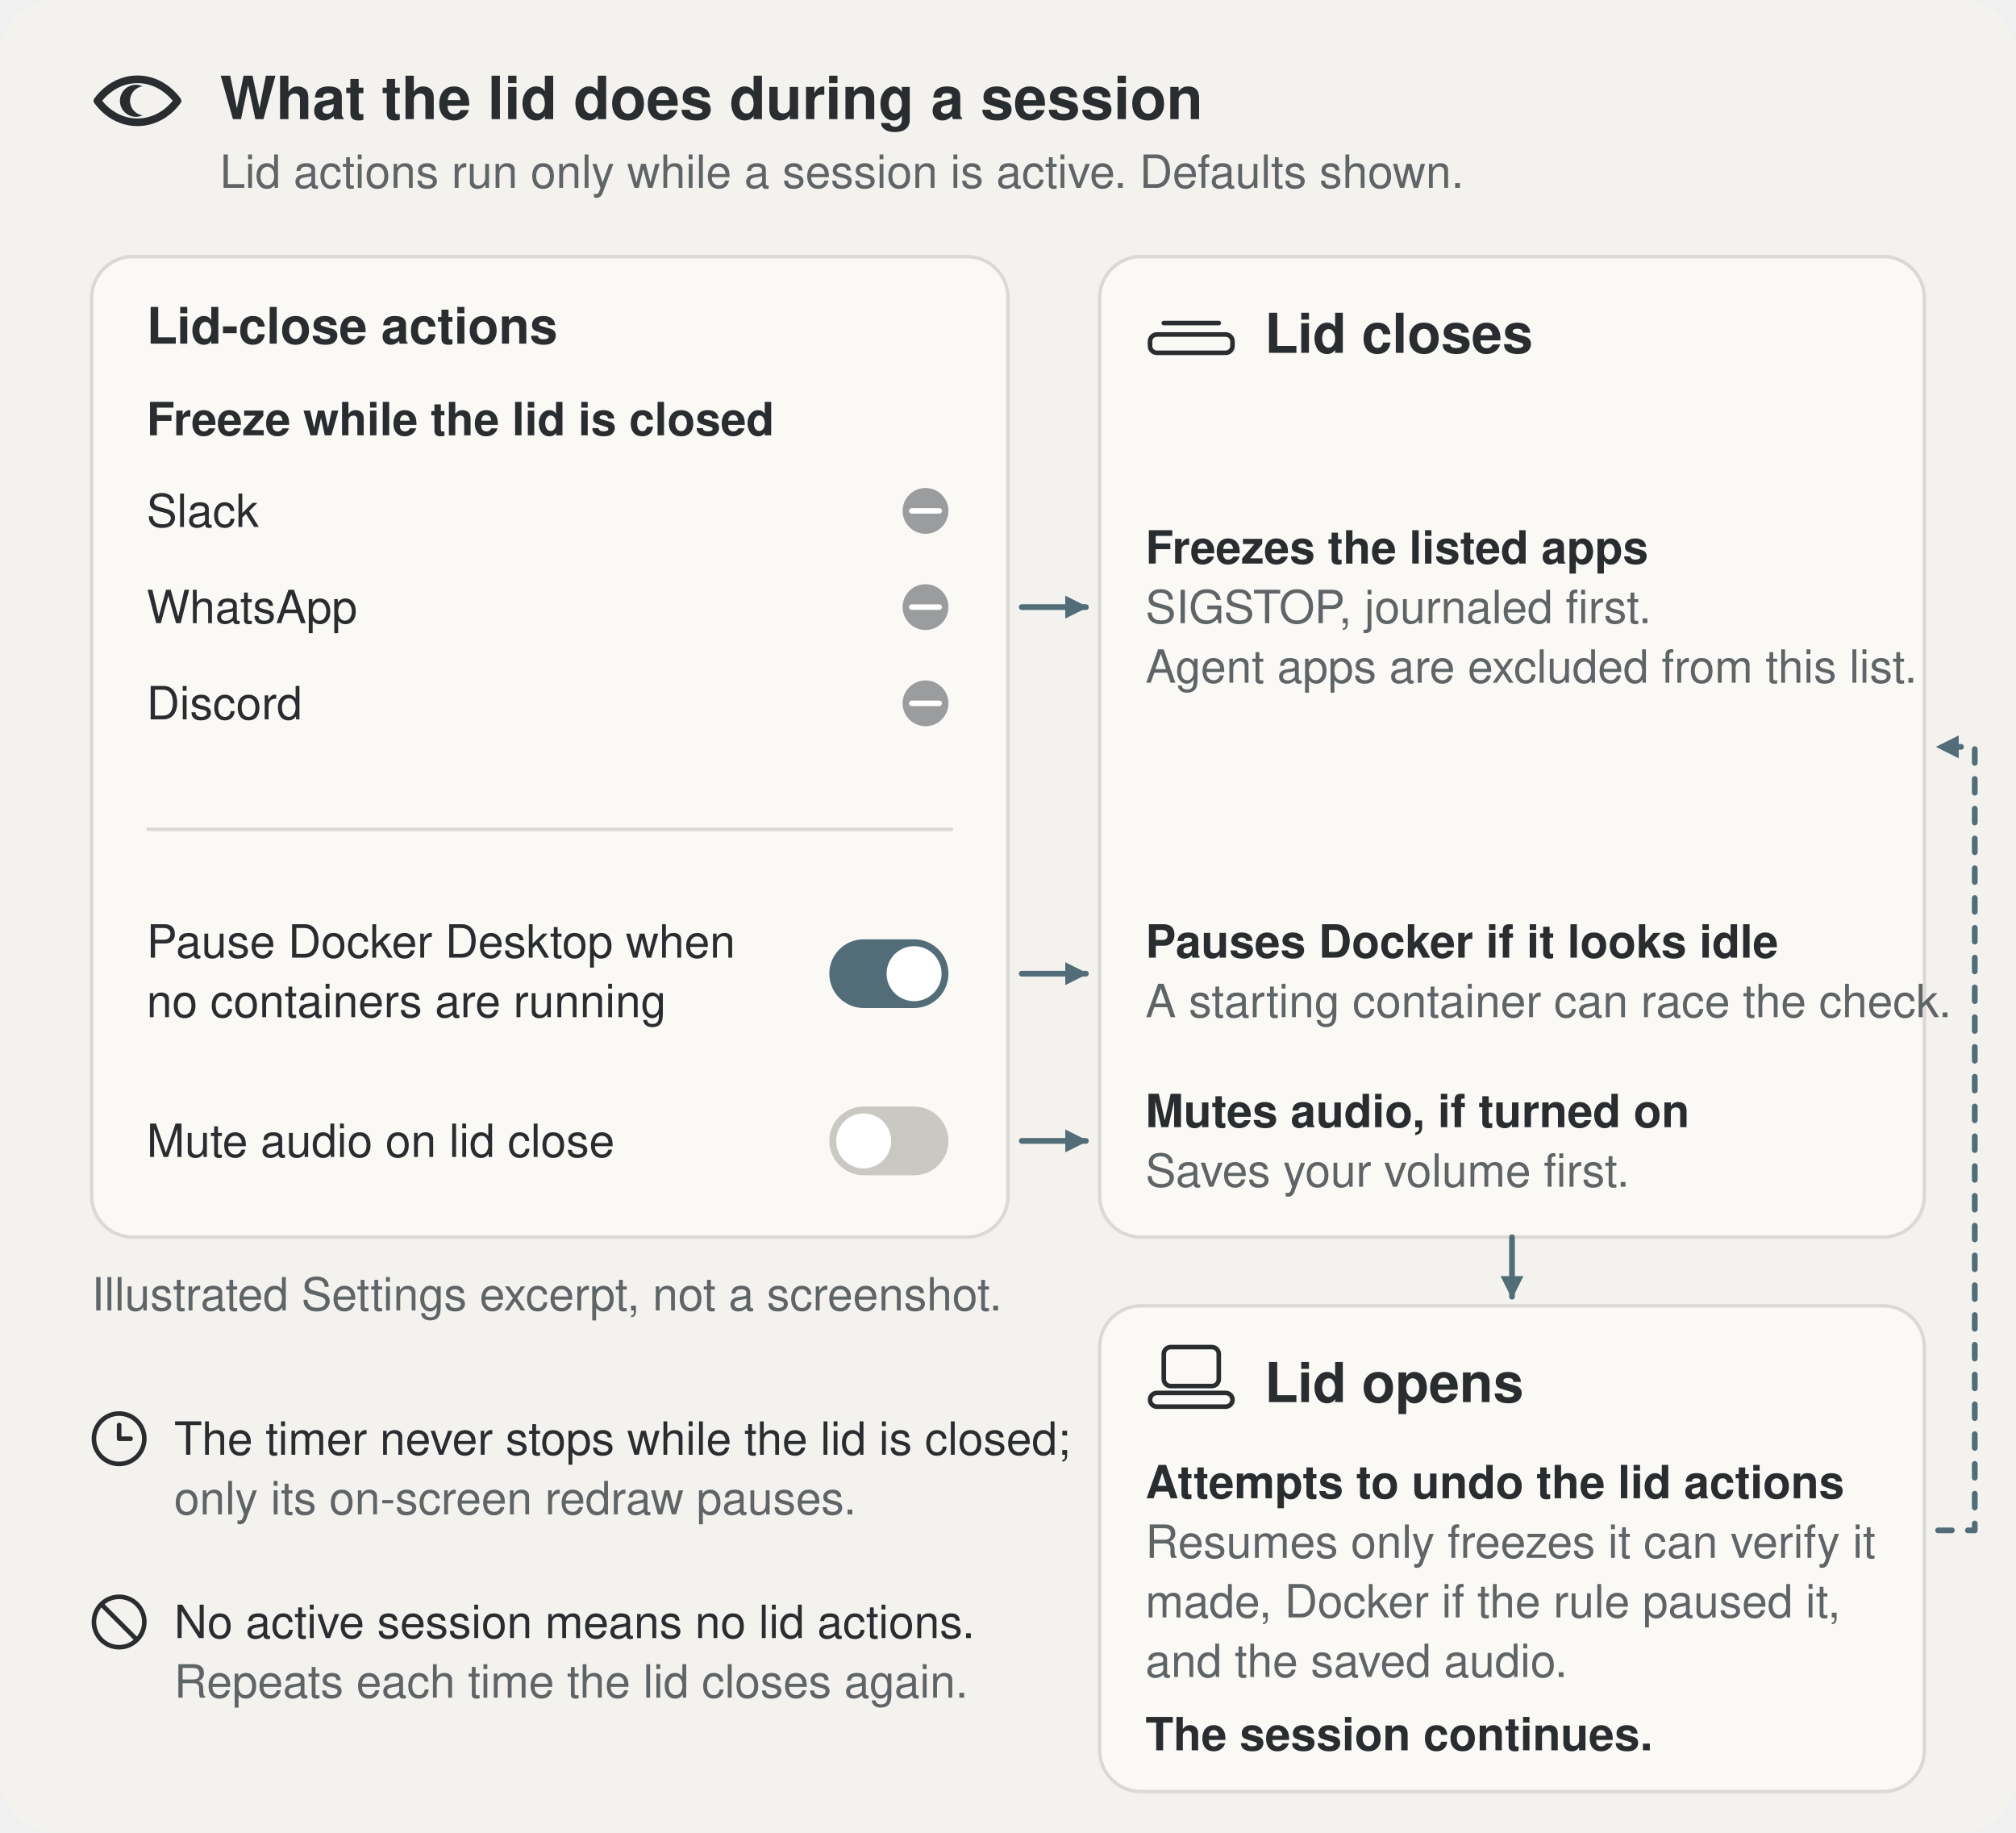
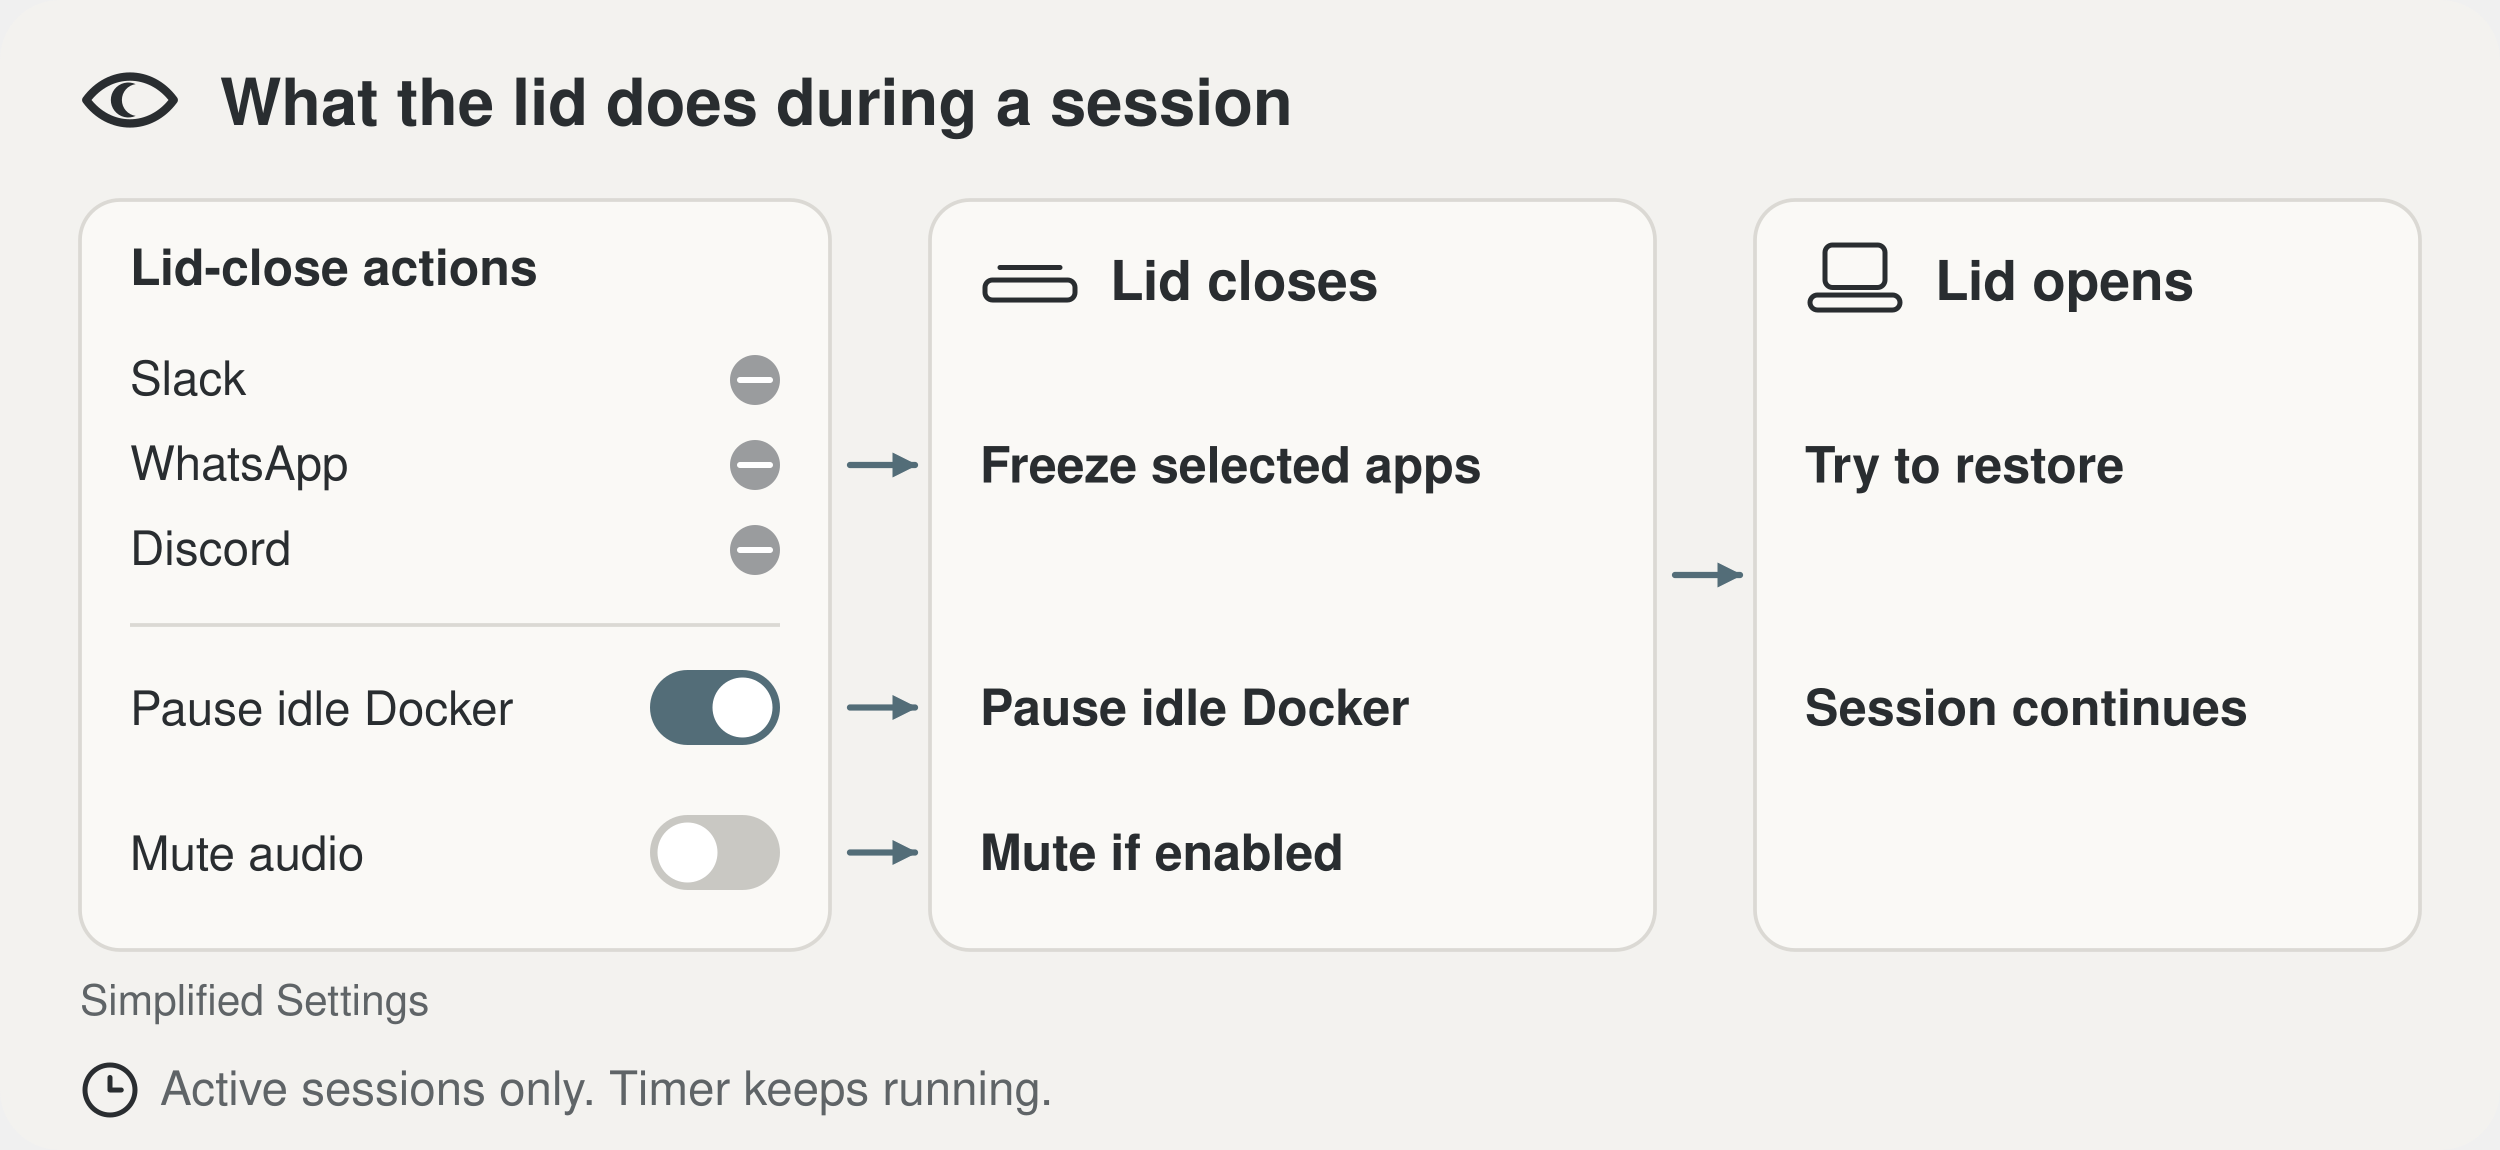
- <svg xmlns="http://www.w3.org/2000/svg" width="880" height="800" viewBox="0 0 880 800" role="img" aria-labelledby="la-title la-desc">
+ <svg xmlns="http://www.w3.org/2000/svg" width="1000" height="460" viewBox="0 0 1000 460" role="img" aria-labelledby="la-title la-desc">
  <style>
    svg { font-family: -apple-system, BlinkMacSystemFont, "SF Pro Text", "Segoe UI", Helvetica, Arial, sans-serif; }
    .bg { fill: #F3F2EF; }
    .panel { fill: #FAF9F6; stroke: #DBD9D4; stroke-width: 1.5; }
-     .chip { fill: #ECEAE6; stroke: #DBD9D4; stroke-width: 1.5; }
    .sep { stroke: #DBD9D4; stroke-width: 1.5; }
    .t { fill: #292D30; }
    .m { fill: #5F6467; }
    .a { fill: #536D78; }
    .ln { fill: none; stroke: #536D78; stroke-width: 2.5; stroke-linecap: round; stroke-linejoin: round; }
    .ic { fill: none; stroke: #292D30; stroke-width: 2; stroke-linecap: round; stroke-linejoin: round; }
    .hdr-moon { fill: #292D30; }
    .knob { fill: #FFFFFF; }
    .on { fill: #536D78; }
    .off { fill: #C9C8C3; }
    .remove { fill: #9A9C9E; }
    .minus { fill: none; stroke: #FFFFFF; stroke-width: 2.4; stroke-linecap: round; }
    @media (prefers-color-scheme: dark) {
      .bg { fill: #242628; }
      .panel { fill: #303336; stroke: #3E4145; }
-       .chip { fill: #383B3F; stroke: #474A4E; }
      .sep { stroke: #3E4145; }
      .t { fill: #E6E3DD; }
      .m { fill: #B5B7B8; }
      .a { fill: #A6BBC3; }
      .ln { stroke: #A6BBC3; }
      .ic { stroke: #E6E3DD; }
      .hdr-moon { fill: #E6E3DD; }
      .on { fill: #A6BBC3; }
      .off { fill: #45494D; }
      .remove { fill: #7A7D80; }
    }
  </style>
  <defs>
    <path id="la-eye" d="M1.5 12 C7 4.5 17 4.5 22.5 12 C17 19.5 7 19.5 1.5 12 Z" />
    <path id="la-moon" d="M13.363 8.188 A4.2 4.2 0 1 0 13.363 15.812 A3.85 3.85 0 0 1 13.363 8.188 Z" />
    <marker id="la-arrow" viewBox="0 0 14 14" markerWidth="14" markerHeight="14" refX="11" refY="7" markerUnits="userSpaceOnUse" orient="auto">
      <path class="a" d="M2 2 L12 7 L2 12 Z" />
    </marker>
  </defs>
-   <rect class="bg" x="0" y="0" width="880" height="800" rx="24" />
-   <g transform="translate(40 24) scale(1.6667)">
+   <rect class="bg" x="0" y="0" width="1000" height="460" rx="24" />
+   <g transform="translate(32 20) scale(1.6667)">
    <use href="#la-eye" class="ic" stroke-width="1.5" />
    <use href="#la-moon" class="hdr-moon" />
  </g>
-   <text class="t" x="96" y="52" font-size="26" font-weight="700">What the lid does during a session</text>
-   <text class="m" x="96" y="82" font-size="20">Lid actions run only while a session is active. Defaults shown.</text>
+   <text class="t" x="88" y="50" font-size="26" font-weight="700">What the lid does during a session</text>
  <g>
-     <rect class="panel" x="40" y="112" width="400" height="428" rx="18" />
-     <text class="t" x="64" y="150" font-size="22" font-weight="700">Lid-close actions</text>
-     <text class="t" x="64" y="190" font-size="20" font-weight="600">Freeze while the lid is closed</text>
-     <text class="t" x="64" y="230" font-size="20">Slack</text>
-     <circle class="remove" cx="404" cy="223" r="10" />
-     <path class="minus" d="M398 223 H410" />
-     <text class="t" x="64" y="272" font-size="20">WhatsApp</text>
-     <circle class="remove" cx="404" cy="265" r="10" />
-     <path class="minus" d="M398 265 H410" />
-     <text class="t" x="64" y="314" font-size="20">Discord</text>
-     <circle class="remove" cx="404" cy="307" r="10" />
-     <path class="minus" d="M398 307 H410" />
-     <path class="sep" d="M64 362 H416" />
-     <text class="t" x="64" y="418" font-size="20">Pause Docker Desktop when</text>
-     <text class="t" x="64" y="444" font-size="20">no containers are running</text>
-     <rect class="on" x="362" y="410" width="52" height="30" rx="15" />
-     <circle class="knob" cx="399" cy="425" r="12" />
-     <text class="t" x="64" y="505" font-size="20">Mute audio on lid close</text>
-     <rect class="off" x="362" y="483" width="52" height="30" rx="15" />
-     <circle class="knob" cx="377" cy="498" r="12" />
+     <rect class="panel" x="32" y="80" width="300" height="300" rx="16" />
+     <text class="t" x="52" y="114" font-size="20" font-weight="700">Lid-close actions</text>
+     <text class="t" x="52" y="158" font-size="19">Slack</text>
+     <circle class="remove" cx="302" cy="152" r="10" />
+     <path class="minus" d="M296 152 H308" />
+     <text class="t" x="52" y="192" font-size="19">WhatsApp</text>
+     <circle class="remove" cx="302" cy="186" r="10" />
+     <path class="minus" d="M296 186 H308" />
+     <text class="t" x="52" y="226" font-size="19">Discord</text>
+     <circle class="remove" cx="302" cy="220" r="10" />
+     <path class="minus" d="M296 220 H308" />
+     <path class="sep" d="M52 250 H312" />
+     <text class="t" x="52" y="290" font-size="19">Pause idle Docker</text>
+     <rect class="on" x="260" y="268" width="52" height="30" rx="15" />
+     <circle class="knob" cx="297" cy="283" r="12" />
+     <text class="t" x="52" y="348" font-size="19">Mute audio</text>
+     <rect class="off" x="260" y="326" width="52" height="30" rx="15" />
+     <circle class="knob" cx="275" cy="341" r="12" />
  </g>
-   <text class="m" x="40" y="572" font-size="20">Illustrated Settings excerpt, not a screenshot.</text>
-   <path class="ln" d="M446 265 H474" marker-end="url(#la-arrow)" />
-   <path class="ln" d="M446 425 H474" marker-end="url(#la-arrow)" />
-   <path class="ln" d="M446 498 H474" marker-end="url(#la-arrow)" />
+   <text class="m" x="32" y="406" font-size="17">Simplified Settings</text>
+   <path class="ln" d="M340 186 H366" marker-end="url(#la-arrow)" />
+   <path class="ln" d="M340 283 H366" marker-end="url(#la-arrow)" />
+   <path class="ln" d="M340 341 H366" marker-end="url(#la-arrow)" />
  <g>
-     <rect class="panel" x="480" y="112" width="360" height="428" rx="18" />
-     <g class="ic" transform="translate(500 130)">
+     <rect class="panel" x="372" y="80" width="290" height="300" rx="16" />
+     <g class="ic" transform="translate(392 96)">
      <rect x="2" y="16" width="36" height="8" rx="3" />
      <path d="M8 11 H32" />
    </g>
-     <text class="t" x="552" y="154" font-size="24" font-weight="700">Lid closes</text>
-     <text class="t" x="500" y="246" font-size="20" font-weight="600">Freezes the listed apps</text>
-     <text class="m" x="500" y="272" font-size="20">SIGSTOP, journaled first.</text>
-     <text class="m" x="500" y="298" font-size="20">Agent apps are excluded from this list.</text>
-     <text class="t" x="500" y="418" font-size="20" font-weight="600">Pauses Docker if it looks idle</text>
-     <text class="m" x="500" y="444" font-size="20">A starting container can race the check.</text>
-     <text class="t" x="500" y="492" font-size="20" font-weight="600">Mutes audio, if turned on</text>
-     <text class="m" x="500" y="518" font-size="20">Saves your volume first.</text>
+     <text class="t" x="444" y="120" font-size="22" font-weight="700">Lid closes</text>
+     <text class="t" x="392" y="193" font-size="20" font-weight="600">Freeze selected apps</text>
+     <text class="t" x="392" y="290" font-size="20" font-weight="600">Pause idle Docker</text>
+     <text class="t" x="392" y="348" font-size="20" font-weight="600">Mute if enabled</text>
  </g>
-   <path class="ln" d="M660 540 V566" marker-end="url(#la-arrow)" />
+   <path class="ln" d="M670 230 H696" marker-end="url(#la-arrow)" />
  <g>
-     <rect class="panel" x="480" y="570" width="360" height="212" rx="18" />
-     <g class="ic" transform="translate(500 586)">
+     <rect class="panel" x="702" y="80" width="266" height="300" rx="16" />
+     <g class="ic" transform="translate(722 96)">
      <rect x="8" y="2" width="24" height="17" rx="3" />
      <rect x="2" y="22" width="36" height="6" rx="3" />
    </g>
-     <text class="t" x="552" y="612" font-size="24" font-weight="700">Lid opens</text>
-     <text class="t" x="500" y="654" font-size="20" font-weight="600">Attempts to undo the lid actions</text>
-     <text class="m" x="500" y="680" font-size="20">Resumes only freezes it can verify it</text>
-     <text class="m" x="500" y="706" font-size="20">made, Docker if the rule paused it,</text>
-     <text class="m" x="500" y="732" font-size="20">and the saved audio.</text>
-     <text class="t" x="500" y="764" font-size="20" font-weight="600">The session continues.</text>
+     <text class="t" x="774" y="120" font-size="22" font-weight="700">Lid opens</text>
+     <text class="t" x="722" y="193" font-size="20" font-weight="600">Try to restore</text>
+     <text class="t" x="722" y="290" font-size="20" font-weight="600">Session continues</text>
  </g>
-   <path class="ln" d="M846 668 H862 V326 H846" stroke-dasharray="6 7" marker-end="url(#la-arrow)" />
  <g class="ic">
-     <circle cx="52" cy="628" r="11" />
-     <path d="M52 622 V628 H57" />
+     <circle cx="44" cy="436" r="10" />
+     <path d="M44 431 V436 H48.5" />
  </g>
-   <text class="t" x="76" y="635" font-size="20">The timer never stops while the lid is closed;</text>
-   <text class="m" x="76" y="661" font-size="20">only its on-screen redraw pauses.</text>
-   <g class="ic">
-     <circle cx="52" cy="708" r="11" />
-     <path d="M44.5 700.5 L59.5 715.5" />
-   </g>
-   <text class="t" x="76" y="715" font-size="20">No active session means no lid actions.</text>
-   <text class="m" x="76" y="741" font-size="20">Repeats each time the lid closes again.</text>
+   <text class="m" x="64" y="442" font-size="19">Active sessions only. Timer keeps running.</text>
</svg>
